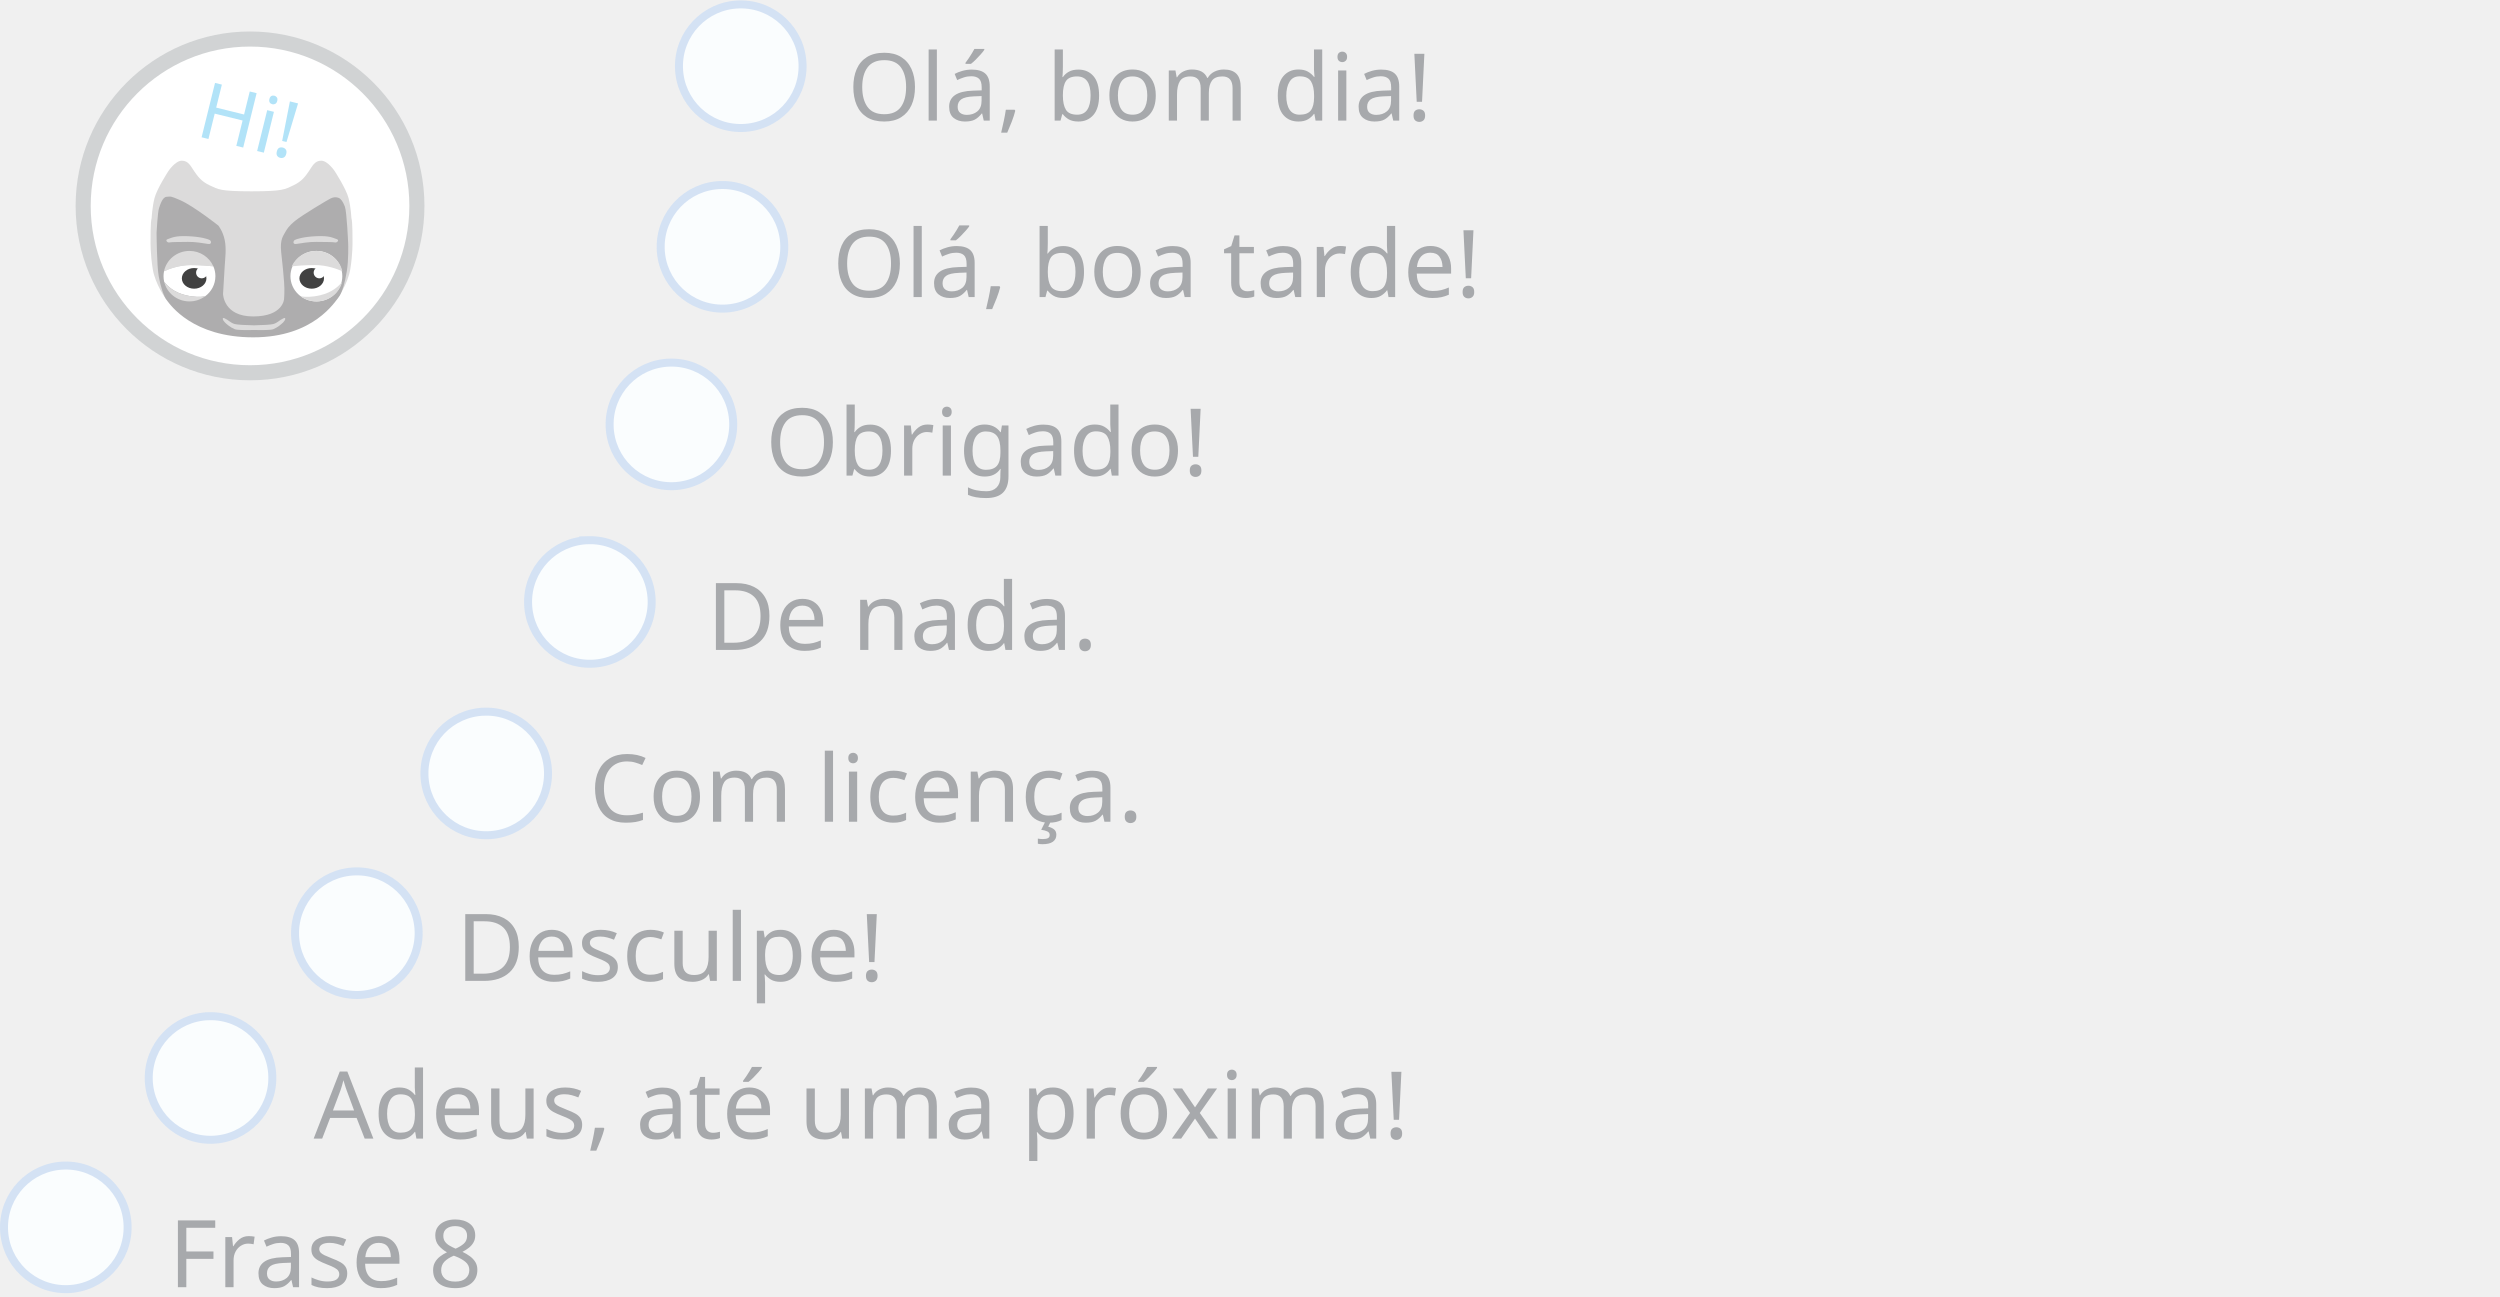
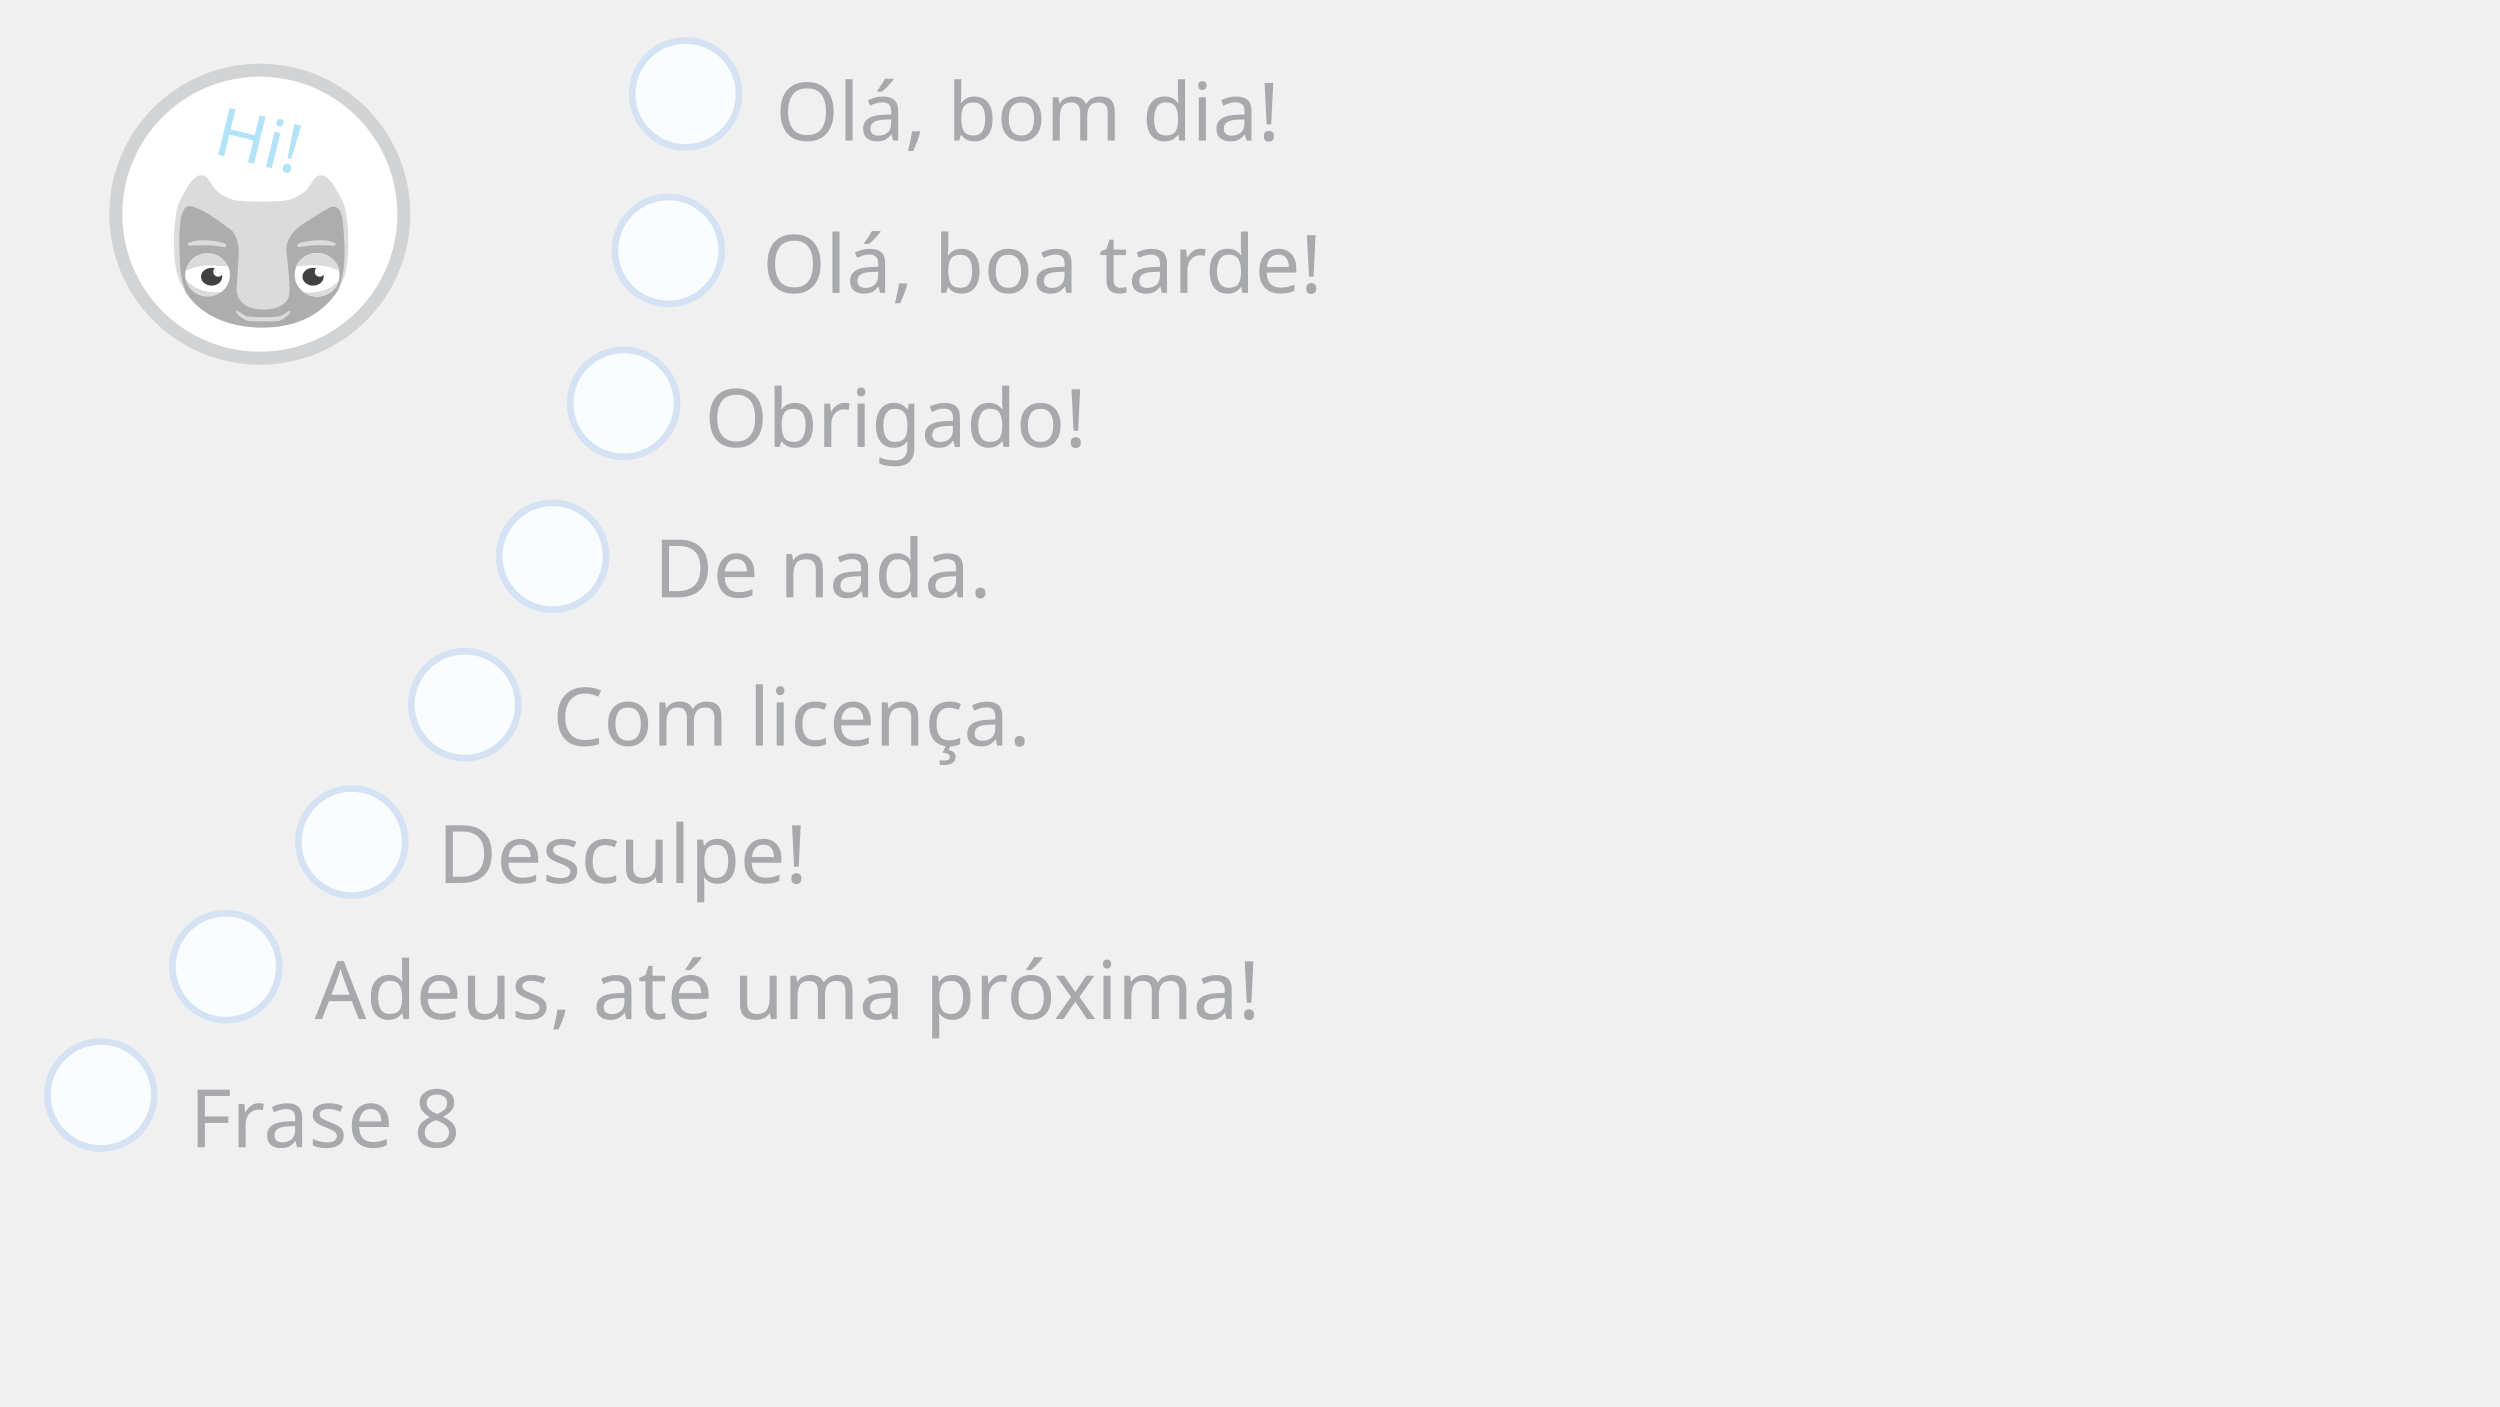
- <svg xmlns="http://www.w3.org/2000/svg" version="1.1" id="btn_social_svg" viewBox="0 0 1656.847 859.512" height="242.573mm" width="467.599mm">
-   <g transform="translate(605.5664,148.8223)" id="layer1">
-     <g id="btn_social">
-       <path style="fill:#dcdbdb" id="path17" d="m -371.937,11.006 c -0.007,-0.534 0.104,-13 -0.736,-15.307 0,0 -0.314,-7.029 -1.888,-13.218 -1.573,-6.19 -9.14,-17.833 -9.14,-17.833 0,0 -4.602,-6.978 -8.982,-6.978 -4.379,0 -5.883,3.668 -8.143,6.923 -2.258,3.256 -4.576,6.767 -10.346,9.444 -5.716,2.65 -6.606,3.908 -27.688,3.931 -21.083,-0.023 -21.974,-1.281 -27.688,-3.931 -5.77,-2.677 -8.088,-6.188 -10.346,-9.444 -2.26,-3.255 -3.764,-6.923 -8.145,-6.923 -4.38,0 -8.981,6.978 -8.981,6.978 0,0 -7.565,11.643 -9.14,17.833 -1.574,6.188 -1.889,13.218 -1.889,13.218 -0.84,2.307 -0.729,14.772 -0.734,15.307 -0.006,0.532 -0.184,8.428 1.469,18.576 1.651,10.149 8.867,19.949 8.867,19.949 l 56.574,14.448 0,0.01 0.013,0 0.013,0 0,-0.01 56.574,-14.448 c 0,0 7.215,-9.8 8.866,-19.949 1.651,-10.149 1.474,-18.044 1.47,-18.576 z" />
-       <path style="fill:#aeadae" id="path19" d="m -494.873,-18.412 c 2.479,-0.155 2.085,-0.668 8.654,2.205 8.988,3.929 25.334,16.837 25.334,16.837 0,0 3.043,3.671 4.249,9.6 1.206,5.925 0.317,12.014 0,17.308 -0.317,5.294 -1.102,18.411 -1.102,18.411 0,0 0.157,14.948 19.984,14.948 19.827,0 20.456,-11.486 20.456,-11.486 0,0 0.504,-5.54 0,-11.409 -0.503,-5.869 -0.786,-9.992 -1.889,-19.434 -1.101,-9.44 1.941,-11.749 2.834,-13.846 0.829,-1.323 1.783,-3.464 6.451,-7.239 4.668,-3.775 21.295,-13.742 23.445,-14.792 2.151,-1.048 3.83,-0.943 5.352,-0.367 1.52,0.578 2.779,2.412 4.09,5.717 1.311,3.306 2.203,24.55 2.203,24.55 0,0 0.395,10.62 -0.943,18.569 -1.338,7.945 -2.743,12.619 -4.721,16.047 -3.008,3.954 -17.152,27.537 -57.278,27.537 -40.126,0 -54.918,-21.557 -57.12,-24.39 -2.204,-2.832 -4.249,-9.086 -5.508,-16.147 -1.26,-7.062 -1.416,-28.854 -1.416,-28.854 0,0 0.77,-13.784 1.574,-16.051 0.805,-2.269 2.312,-7.869 5.351,-7.714 z" />
-       <ellipse style="fill:#ffffff" id="ellipse21" ry="16.731" rx="17.188" cy="34.206" cx="-395.883" />
-       <path style="fill:#dcdbdb" id="path23" d="m -417.749,62.15 c -2.871,1.337 -3.817,2.951 -6.687,3.777 -1.478,0.427 -7.142,0.776 -12.775,0.861 -5.635,-0.085 -11.299,-0.435 -12.775,-0.861 -2.871,-0.826 -3.817,-2.44 -6.688,-3.777 -2.045,-0.985 -1.253,1.375 0.137,2.693 1.391,1.317 3.374,3.166 6.551,4.502 1.494,0.628 7.174,0.661 12.775,0.527 5.598,0.134 11.28,0.101 12.775,-0.527 3.175,-1.336 5.16,-3.185 6.549,-4.502 1.39,-1.318 2.183,-3.678 0.138,-2.693 z" />
-       <path style="fill:#dcdbdb" id="path25" d="m -382.164,9.746 c -3.043,-1.026 -4.932,-2.394 -13.597,-2.04 -8.663,0.357 -13.368,1.907 -14.431,2.513 -1.063,0.604 -1.646,3.05 1.094,2.623 2.743,-0.428 8.533,-1.463 13.253,-1.356 4.72,0.107 10.966,0.01 12.321,0.357 1.357,0.345 2.921,-1.511 1.36,-2.097 z" />
-       <path style="fill:#dcdbdb" id="path27" d="m -494.639,9.746 c 3.045,-1.026 4.932,-2.394 13.598,-2.04 8.664,0.357 13.367,1.907 14.432,2.513 1.063,0.604 1.646,3.05 -1.096,2.623 -2.742,-0.428 -8.532,-1.463 -13.252,-1.356 -4.72,0.107 -10.965,0.01 -12.322,0.357 -1.356,0.345 -2.918,-1.511 -1.36,-2.097 z" />
-       <path style="fill:#dcdbdb" id="path29" d="m -464.161,27.683 c -2.611,-6 -8.717,-10.208 -15.832,-10.208 -8.346,0 -15.301,5.793 -16.859,13.471 3.284,-1.502 10.031,-4.09 17.597,-4.09 6.525,0 11.902,0.467 15.094,0.827 z" />
-       <path style="fill:#ffffff" id="path31" d="m -482.52,46.813 c 5.79,1.395 10.026,1.267 12.899,0.733 4.141,-3.056 6.816,-7.895 6.816,-13.341 0,-2.313 -0.482,-4.52 -1.356,-6.523 -3.192,-0.36 -8.569,-0.827 -15.095,-0.827 -7.565,0 -14.313,2.588 -17.597,4.09 -0.214,1.055 -0.329,2.145 -0.329,3.261 0,1.29 0.155,2.545 0.439,3.751 2.202,2.886 6.546,7.012 14.223,8.856 z" />
-       <path style="fill:#dcdbdb" id="path33" d="m -479.993,50.938 c 3.897,0 7.49,-1.264 10.372,-3.391 -2.873,0.533 -7.109,0.661 -12.899,-0.733 -7.677,-1.845 -12.021,-5.971 -14.222,-8.856 1.75,7.433 8.581,12.98 16.749,12.98 z" />
-       <path style="fill:#dcdbdb" id="path35" d="m -412.205,27.683 c 2.678,-6 8.936,-10.208 16.229,-10.208 8.557,0 15.685,5.793 17.281,13.471 -3.366,-1.502 -10.281,-4.09 -18.036,-4.09 -6.689,0 -12.201,0.467 -15.474,0.827 z" />
-       <path style="fill:#dcdbdb" id="path37" d="m -395.795,50.938 c -3.953,0 -7.598,-1.264 -10.521,-3.391 2.915,0.533 7.211,0.661 13.085,-0.733 7.787,-1.845 12.192,-5.971 14.425,-8.856 -1.774,7.433 -8.704,12.98 -16.989,12.98 z" />
-       <ellipse style="fill:#414141" id="ellipse39" ry="6.843" rx="8.144" cy="35.662" cx="-476.895" />
-       <circle style="fill:#fdfeff" id="circle41" r="3.762" cy="31.869" cx="-471.846" />
-       <ellipse style="fill:#414141" id="ellipse43" ry="6.843" rx="8.144" cy="35.662" cx="-398.97" />
-       <circle style="fill:#fdfeff" id="circle45" r="3.761" cy="31.869" cx="-393.92" />
-       <text style="font-size:51.998px;font-family:GothamRounded-Bold;fill:#b2e3f8" id="text49" font-size="52" transform="matrix(0.9708443,0.2397109,-0.2397109,0.9708443,0,0)" x="-477.102" y="56.987">Hi!</text>
-       <circle style="fill:#ffffff;stroke:#d1d3d4;stroke-width:10;stroke-miterlimit:10" stroke-miterlimit="10" cx="-439.861" cy="-12.368" r="110.589" id="circle69" />
-       <path style="fill:#dcdbdb" id="path81" d="m -371.945,11.009 c -0.007,-0.534 0.104,-13 -0.736,-15.307 0,0 -0.314,-7.029 -1.888,-13.218 -1.573,-6.19 -9.14,-17.833 -9.14,-17.833 0,0 -4.602,-6.978 -8.982,-6.978 -4.379,0 -5.883,3.668 -8.143,6.923 -2.258,3.256 -4.576,6.767 -10.346,9.443 -5.716,2.65 -6.606,3.908 -27.688,3.932 -21.083,-0.023 -21.974,-1.281 -27.688,-3.932 -5.77,-2.677 -8.088,-6.188 -10.346,-9.443 -2.26,-3.255 -3.764,-6.923 -8.145,-6.923 -4.38,0 -8.981,6.978 -8.981,6.978 0,0 -7.565,11.643 -9.14,17.833 -1.574,6.188 -1.889,13.218 -1.889,13.218 -0.84,2.307 -0.729,14.772 -0.734,15.307 -0.006,0.532 -0.184,8.428 1.469,18.576 1.652,10.149 8.867,19.949 8.867,19.949 l 56.574,14.448 0,0.01 0.013,0 0.013,0 0,-0.01 56.574,-14.448 c 0,0 7.215,-9.8 8.866,-19.949 1.651,-10.149 1.474,-18.044 1.47,-18.576 z" />
-       <path style="fill:#aeadae" id="path83" d="m -494.881,-18.409 c 2.479,-0.155 2.085,-0.668 8.654,2.205 8.988,3.929 25.334,16.837 25.334,16.837 0,0 3.043,3.671 4.249,9.6 1.206,5.925 0.317,12.014 0,17.308 -0.317,5.295 -1.102,18.411 -1.102,18.411 0,0 0.157,14.948 19.984,14.948 19.827,0 20.456,-11.486 20.456,-11.486 0,0 0.504,-5.54 0,-11.409 -0.503,-5.869 -0.786,-9.992 -1.888,-19.434 -1.102,-9.44 1.94,-11.749 2.833,-13.846 0.829,-1.323 1.783,-3.464 6.451,-7.239 4.668,-3.775 21.295,-13.742 23.445,-14.792 2.151,-1.048 3.83,-0.943 5.352,-0.367 1.52,0.578 2.779,2.412 4.09,5.717 1.311,3.306 2.203,24.55 2.203,24.55 0,0 0.395,10.62 -0.943,18.568 -1.338,7.945 -2.743,12.619 -4.721,16.048 -3.008,3.954 -17.152,27.537 -57.278,27.537 -40.126,0 -54.918,-21.557 -57.12,-24.39 -2.203,-2.832 -4.249,-9.086 -5.508,-16.147 -1.259,-7.061 -1.416,-28.854 -1.416,-28.854 0,0 0.77,-13.784 1.574,-16.052 0.805,-2.268 2.312,-7.869 5.351,-7.713 z" />
-       <ellipse style="fill:#ffffff" id="ellipse85" ry="16.731" rx="17.188" cy="34.209" cx="-395.891" />
-       <path style="fill:#dcdbdb" id="path87" d="m -417.757,62.153 c -2.871,1.337 -3.817,2.951 -6.687,3.777 -1.478,0.427 -7.142,0.776 -12.775,0.861 -5.635,-0.085 -11.299,-0.435 -12.775,-0.861 -2.871,-0.826 -3.817,-2.44 -6.688,-3.777 -2.045,-0.985 -1.253,1.375 0.137,2.693 1.391,1.317 3.375,3.166 6.551,4.502 1.494,0.628 7.174,0.661 12.775,0.527 5.598,0.134 11.28,0.101 12.775,-0.527 3.175,-1.336 5.16,-3.185 6.549,-4.502 1.391,-1.318 2.183,-3.678 0.138,-2.693 z" />
-       <path style="fill:#dcdbdb" id="path89" d="m -382.172,9.749 c -3.043,-1.026 -4.932,-2.394 -13.597,-2.04 -8.663,0.357 -13.368,1.907 -14.431,2.513 -1.063,0.604 -1.646,3.05 1.094,2.623 2.743,-0.428 8.533,-1.463 13.253,-1.356 4.72,0.107 10.966,0.01 12.321,0.357 1.357,0.344 2.921,-1.511 1.36,-2.097 z" />
-       <path style="fill:#dcdbdb" id="path91" d="m -494.646,9.749 c 3.045,-1.026 4.932,-2.394 13.598,-2.04 8.664,0.357 13.367,1.907 14.432,2.513 1.063,0.604 1.646,3.05 -1.096,2.623 -2.742,-0.428 -8.532,-1.463 -13.252,-1.356 -4.72,0.107 -10.965,0.01 -12.322,0.357 -1.356,0.344 -2.919,-1.511 -1.36,-2.097 z" />
-       <path style="fill:#dcdbdb" id="path93" d="m -464.168,27.685 c -2.612,-6 -8.718,-10.208 -15.833,-10.208 -8.346,0 -15.301,5.793 -16.859,13.471 3.284,-1.502 10.031,-4.09 17.597,-4.09 6.525,0 11.902,0.467 15.095,0.827 z" />
-       <path style="fill:#ffffff" id="path95" d="m -482.528,46.816 c 5.79,1.395 10.026,1.267 12.899,0.733 4.141,-3.056 6.816,-7.895 6.816,-13.341 0,-2.313 -0.482,-4.52 -1.355,-6.523 -3.193,-0.36 -8.57,-0.827 -15.096,-0.827 -7.565,0 -14.313,2.588 -17.597,4.09 -0.214,1.055 -0.329,2.145 -0.329,3.261 0,1.29 0.155,2.545 0.439,3.751 2.202,2.886 6.546,7.012 14.223,8.856 z" />
-       <path style="fill:#dcdbdb" id="path97" d="m -480.001,50.94 c 3.897,0 7.49,-1.264 10.372,-3.391 -2.873,0.533 -7.109,0.661 -12.899,-0.733 -7.677,-1.845 -12.021,-5.971 -14.222,-8.856 1.75,7.434 8.581,12.98 16.749,12.98 z" />
-       <path style="fill:#dcdbdb" id="path99" d="m -412.213,27.685 c 2.678,-6 8.936,-10.208 16.229,-10.208 8.556,0 15.684,5.793 17.28,13.471 -3.366,-1.502 -10.281,-4.09 -18.036,-4.09 -6.688,0 -12.199,0.467 -15.473,0.827 z" />
-       <path style="fill:#dcdbdb" id="path101" d="m -395.803,50.94 c -3.953,0 -7.597,-1.264 -10.521,-3.391 2.915,0.533 7.211,0.661 13.085,-0.733 7.787,-1.845 12.192,-5.971 14.425,-8.856 -1.774,7.434 -8.703,12.98 -16.989,12.98 z" />
-       <ellipse style="fill:#414141" id="ellipse103" ry="6.843" rx="8.144" cy="35.665" cx="-476.903" />
-       <circle style="fill:#fdfeff" id="circle105" r="3.762" cy="31.872" cx="-471.853" />
-       <ellipse style="fill:#414141" id="ellipse107" ry="6.843" rx="8.144" cy="35.665" cx="-398.977" />
-       <circle style="fill:#fdfeff" id="circle109" r="3.761" cy="31.872" cx="-393.928" />
-       <text style="font-size:51.998px;font-family:GothamRounded-Bold;fill:#b2e3f8" id="text113" font-size="52" transform="matrix(0.9708443,0.2397109,-0.2397109,0.9708443,0,0)" x="-477.109" y="56.988">Hi!</text>
+ <svg xmlns="http://www.w3.org/2000/svg" width="541.867mm" height="304.8mm" viewBox="0 0 1920 1080.001" id="btn_social_full" version="1.1">
+   <g id="layer1" transform="translate(1320,-43.79053)">
+     <g id="g5741">
+       <path style="fill:#dcdbdb" d="m -1052.525,231.657 c -0.01,-0.534 0.104,-13 -0.736,-15.307 0,0 -0.314,-7.029 -1.888,-13.218 -1.573,-6.19 -9.14,-17.833 -9.14,-17.833 0,0 -4.602,-6.978 -8.982,-6.978 -4.379,0 -5.883,3.668 -8.143,6.923 -2.258,3.256 -4.576,6.767 -10.346,9.444 -5.716,2.65 -6.606,3.908 -27.688,3.931 -21.083,-0.023 -21.974,-1.281 -27.688,-3.931 -5.77,-2.677 -8.088,-6.188 -10.346,-9.444 -2.26,-3.255 -3.764,-6.923 -8.145,-6.923 -4.38,0 -8.981,6.978 -8.981,6.978 0,0 -7.565,11.643 -9.14,17.833 -1.574,6.188 -1.889,13.218 -1.889,13.218 -0.84,2.307 -0.729,14.772 -0.734,15.307 -0.01,0.532 -0.184,8.428 1.469,18.576 1.651,10.149 8.867,19.949 8.867,19.949 l 56.574,14.448 0,0.01 0.013,0 0.013,0 0,-0.01 56.574,-14.448 c 0,0 7.215,-9.8 8.866,-19.949 1.651,-10.149 1.474,-18.044 1.47,-18.576 z" id="path17" />
+       <path style="fill:#aeadae" d="m -1175.461,202.239 c 2.479,-0.155 2.085,-0.668 8.654,2.205 8.988,3.929 25.334,16.837 25.334,16.837 0,0 3.043,3.671 4.249,9.6 1.206,5.925 0.317,12.014 0,17.308 -0.317,5.294 -1.102,18.411 -1.102,18.411 0,0 0.157,14.948 19.984,14.948 19.827,0 20.456,-11.486 20.456,-11.486 0,0 0.504,-5.54 0,-11.409 -0.503,-5.869 -0.786,-9.992 -1.889,-19.434 -1.101,-9.44 1.941,-11.749 2.834,-13.846 0.829,-1.323 1.783,-3.464 6.451,-7.239 4.668,-3.775 21.295,-13.742 23.445,-14.792 2.151,-1.048 3.83,-0.943 5.352,-0.367 1.52,0.578 2.779,2.412 4.09,5.717 1.311,3.306 2.203,24.55 2.203,24.55 0,0 0.395,10.62 -0.943,18.569 -1.338,7.945 -2.743,12.619 -4.721,16.047 -3.008,3.954 -17.152,27.537 -57.278,27.537 -40.126,0 -54.918,-21.557 -57.12,-24.39 -2.204,-2.832 -4.249,-9.086 -5.508,-16.147 -1.26,-7.062 -1.416,-28.854 -1.416,-28.854 0,0 0.77,-13.784 1.574,-16.051 0.805,-2.269 2.312,-7.869 5.351,-7.714 z" id="path19" />
+       <ellipse style="fill:#ffffff" cx="-1076.471" cy="254.857" rx="17.188" ry="16.731" id="ellipse21" />
+       <path style="fill:#dcdbdb" d="m -1098.337,282.801 c -2.871,1.337 -3.817,2.951 -6.687,3.777 -1.478,0.427 -7.142,0.776 -12.775,0.861 -5.635,-0.085 -11.299,-0.435 -12.775,-0.861 -2.871,-0.826 -3.817,-2.44 -6.688,-3.777 -2.045,-0.985 -1.253,1.375 0.137,2.693 1.391,1.317 3.374,3.166 6.551,4.502 1.494,0.628 7.174,0.661 12.775,0.527 5.598,0.134 11.28,0.101 12.775,-0.527 3.175,-1.336 5.16,-3.185 6.549,-4.502 1.39,-1.318 2.183,-3.678 0.138,-2.693 z" id="path23" />
+       <path style="fill:#dcdbdb" d="m -1062.752,230.397 c -3.043,-1.026 -4.932,-2.394 -13.597,-2.04 -8.663,0.357 -13.368,1.907 -14.431,2.513 -1.063,0.604 -1.646,3.05 1.094,2.623 2.743,-0.428 8.533,-1.463 13.253,-1.356 4.72,0.107 10.966,0.01 12.321,0.357 1.357,0.345 2.921,-1.511 1.36,-2.097 z" id="path25" />
+       <path style="fill:#dcdbdb" d="m -1175.227,230.397 c 3.045,-1.026 4.932,-2.394 13.598,-2.04 8.664,0.357 13.367,1.907 14.432,2.513 1.063,0.604 1.646,3.05 -1.096,2.623 -2.742,-0.428 -8.532,-1.463 -13.252,-1.356 -4.72,0.107 -10.965,0.01 -12.322,0.357 -1.356,0.345 -2.918,-1.511 -1.36,-2.097 z" id="path27" />
+       <path style="fill:#dcdbdb" d="m -1144.749,248.334 c -2.611,-6 -8.717,-10.208 -15.832,-10.208 -8.346,0 -15.301,5.793 -16.859,13.471 3.284,-1.502 10.031,-4.09 17.597,-4.09 6.525,0 11.902,0.467 15.094,0.827 z" id="path29" />
+       <path style="fill:#ffffff" d="m -1163.108,267.464 c 5.79,1.395 10.026,1.267 12.899,0.733 4.141,-3.056 6.816,-7.895 6.816,-13.341 0,-2.313 -0.482,-4.52 -1.356,-6.523 -3.192,-0.36 -8.569,-0.827 -15.095,-0.827 -7.565,0 -14.313,2.588 -17.597,4.09 -0.214,1.055 -0.329,2.145 -0.329,3.261 0,1.29 0.155,2.545 0.439,3.751 2.202,2.886 6.546,7.012 14.223,8.856 z" id="path31" />
+       <path style="fill:#dcdbdb" d="m -1160.581,271.589 c 3.897,0 7.49,-1.264 10.372,-3.391 -2.873,0.533 -7.109,0.661 -12.899,-0.733 -7.677,-1.845 -12.021,-5.971 -14.222,-8.856 1.75,7.433 8.581,12.98 16.749,12.98 z" id="path33" />
+       <path style="fill:#dcdbdb" d="m -1092.793,248.334 c 2.678,-6 8.936,-10.208 16.229,-10.208 8.557,0 15.685,5.793 17.281,13.471 -3.366,-1.502 -10.281,-4.09 -18.036,-4.09 -6.689,0 -12.201,0.467 -15.474,0.827 z" id="path35" />
+       <path style="fill:#dcdbdb" d="m -1076.383,271.589 c -3.953,0 -7.598,-1.264 -10.521,-3.391 2.915,0.533 7.211,0.661 13.085,-0.733 7.787,-1.845 12.192,-5.971 14.425,-8.856 -1.774,7.433 -8.704,12.98 -16.989,12.98 z" id="path37" />
+       <ellipse style="fill:#414141" cx="-1157.483" cy="256.313" rx="8.144" ry="6.843" id="ellipse39" />
+       <circle style="fill:#fdfeff" cx="-1152.434" cy="252.52" r="3.762" id="circle41" />
+       <ellipse style="fill:#414141" cx="-1079.558" cy="256.313" rx="8.144" ry="6.843" id="ellipse43" />
+       <circle style="fill:#fdfeff" cx="-1074.508" cy="252.52" r="3.761" id="circle45" />
+       <text y="434.349" x="-1084.954" style="font-size:51.998px;font-family:GothamRounded-Bold;fill:#b2e3f8" transform="matrix(0.9708443,0.2397109,-0.2397109,0.9708443,0,0)" font-size="52" id="text49">Hi!</text>
+       <circle id="circle69" r="110.589" cy="208.283" cx="-1120.449" stroke-miterlimit="10" style="fill:#ffffff;stroke:#d1d3d4;stroke-width:10;stroke-miterlimit:10" />
+       <path style="fill:#dcdbdb" d="m -1052.533,231.66 c -0.01,-0.534 0.104,-13 -0.736,-15.307 0,0 -0.314,-7.029 -1.888,-13.218 -1.573,-6.19 -9.14,-17.833 -9.14,-17.833 0,0 -4.602,-6.978 -8.982,-6.978 -4.379,0 -5.883,3.668 -8.143,6.923 -2.258,3.256 -4.576,6.767 -10.346,9.443 -5.716,2.65 -6.606,3.908 -27.688,3.932 -21.083,-0.023 -21.974,-1.281 -27.688,-3.932 -5.77,-2.677 -8.088,-6.188 -10.346,-9.443 -2.26,-3.255 -3.764,-6.923 -8.145,-6.923 -4.38,0 -8.981,6.978 -8.981,6.978 0,0 -7.565,11.643 -9.14,17.833 -1.574,6.188 -1.889,13.218 -1.889,13.218 -0.84,2.307 -0.729,14.772 -0.734,15.307 -0.01,0.532 -0.184,8.428 1.469,18.576 1.652,10.149 8.867,19.949 8.867,19.949 l 56.574,14.448 0,0.01 0.013,0 0.013,0 0,-0.01 56.574,-14.448 c 0,0 7.215,-9.8 8.866,-19.949 1.651,-10.149 1.474,-18.044 1.47,-18.576 z" id="path81" />
+       <path style="fill:#aeadae" d="m -1175.469,202.242 c 2.479,-0.155 2.085,-0.668 8.654,2.205 8.988,3.929 25.334,16.837 25.334,16.837 0,0 3.043,3.671 4.249,9.6 1.206,5.925 0.317,12.014 0,17.308 -0.317,5.295 -1.102,18.411 -1.102,18.411 0,0 0.157,14.948 19.984,14.948 19.827,0 20.456,-11.486 20.456,-11.486 0,0 0.504,-5.54 0,-11.409 -0.503,-5.869 -0.786,-9.992 -1.888,-19.434 -1.102,-9.44 1.94,-11.749 2.833,-13.846 0.829,-1.323 1.783,-3.464 6.451,-7.239 4.668,-3.775 21.295,-13.742 23.445,-14.792 2.151,-1.048 3.83,-0.943 5.352,-0.367 1.52,0.578 2.779,2.412 4.09,5.717 1.311,3.306 2.203,24.55 2.203,24.55 0,0 0.395,10.62 -0.943,18.568 -1.338,7.945 -2.743,12.619 -4.721,16.048 -3.008,3.954 -17.152,27.537 -57.278,27.537 -40.126,0 -54.918,-21.557 -57.12,-24.39 -2.203,-2.832 -4.249,-9.086 -5.508,-16.147 -1.259,-7.061 -1.416,-28.854 -1.416,-28.854 0,0 0.77,-13.784 1.574,-16.052 0.805,-2.268 2.312,-7.869 5.351,-7.713 z" id="path83" />
+       <ellipse style="fill:#ffffff" cx="-1076.479" cy="254.86" rx="17.188" ry="16.731" id="ellipse85" />
+       <path style="fill:#dcdbdb" d="m -1098.345,282.804 c -2.871,1.337 -3.817,2.951 -6.687,3.777 -1.478,0.427 -7.142,0.776 -12.775,0.861 -5.635,-0.085 -11.299,-0.435 -12.775,-0.861 -2.871,-0.826 -3.817,-2.44 -6.688,-3.777 -2.045,-0.985 -1.253,1.375 0.137,2.693 1.391,1.317 3.375,3.166 6.551,4.502 1.494,0.628 7.174,0.661 12.775,0.527 5.598,0.134 11.28,0.101 12.775,-0.527 3.175,-1.336 5.16,-3.185 6.549,-4.502 1.391,-1.318 2.183,-3.678 0.138,-2.693 z" id="path87" />
+       <path style="fill:#dcdbdb" d="m -1062.76,230.4 c -3.043,-1.026 -4.932,-2.394 -13.597,-2.04 -8.663,0.357 -13.368,1.907 -14.431,2.513 -1.063,0.604 -1.646,3.05 1.094,2.623 2.743,-0.428 8.533,-1.463 13.253,-1.356 4.72,0.107 10.966,0.01 12.321,0.357 1.357,0.344 2.921,-1.511 1.36,-2.097 z" id="path89" />
+       <path style="fill:#dcdbdb" d="m -1175.234,230.4 c 3.045,-1.026 4.932,-2.394 13.598,-2.04 8.664,0.357 13.367,1.907 14.432,2.513 1.063,0.604 1.646,3.05 -1.096,2.623 -2.742,-0.428 -8.532,-1.463 -13.252,-1.356 -4.72,0.107 -10.965,0.01 -12.322,0.357 -1.356,0.344 -2.919,-1.511 -1.36,-2.097 z" id="path91" />
+       <path style="fill:#dcdbdb" d="m -1144.756,248.336 c -2.612,-6 -8.718,-10.208 -15.833,-10.208 -8.346,0 -15.301,5.793 -16.859,13.471 3.284,-1.502 10.031,-4.09 17.597,-4.09 6.525,0 11.902,0.467 15.095,0.827 z" id="path93" />
+       <path style="fill:#ffffff" d="m -1163.116,267.467 c 5.79,1.395 10.026,1.267 12.899,0.733 4.141,-3.056 6.816,-7.895 6.816,-13.341 0,-2.313 -0.482,-4.52 -1.355,-6.523 -3.193,-0.36 -8.57,-0.827 -15.096,-0.827 -7.565,0 -14.313,2.588 -17.597,4.09 -0.214,1.055 -0.329,2.145 -0.329,3.261 0,1.29 0.155,2.545 0.439,3.751 2.202,2.886 6.546,7.012 14.223,8.856 z" id="path95" />
+       <path style="fill:#dcdbdb" d="m -1160.589,271.591 c 3.897,0 7.49,-1.264 10.372,-3.391 -2.873,0.533 -7.109,0.661 -12.899,-0.733 -7.677,-1.845 -12.021,-5.971 -14.222,-8.856 1.75,7.434 8.581,12.98 16.749,12.98 z" id="path97" />
+       <path style="fill:#dcdbdb" d="m -1092.801,248.336 c 2.678,-6 8.936,-10.208 16.229,-10.208 8.556,0 15.684,5.793 17.28,13.471 -3.366,-1.502 -10.281,-4.09 -18.036,-4.09 -6.688,0 -12.199,0.467 -15.473,0.827 z" id="path99" />
+       <path style="fill:#dcdbdb" d="m -1076.391,271.591 c -3.953,0 -7.597,-1.264 -10.521,-3.391 2.915,0.533 7.211,0.661 13.085,-0.733 7.787,-1.845 12.192,-5.971 14.425,-8.856 -1.774,7.434 -8.703,12.98 -16.989,12.98 z" id="path101" />
+       <ellipse style="fill:#414141" cx="-1157.491" cy="256.316" rx="8.144" ry="6.843" id="ellipse103" />
+       <circle style="fill:#fdfeff" cx="-1152.441" cy="252.523" r="3.762" id="circle105" />
+       <ellipse style="fill:#414141" cx="-1079.565" cy="256.316" rx="8.144" ry="6.843" id="ellipse107" />
+       <circle style="fill:#fdfeff" cx="-1074.516" cy="252.523" r="3.761" id="circle109" />
+       <text y="434.351" x="-1084.961" style="font-size:51.998px;font-family:GothamRounded-Bold;fill:#b2e3f8" transform="matrix(0.9708443,0.2397109,-0.2397109,0.9708443,0,0)" font-size="52" id="text113">Hi!</text>
    </g>
    <g id="btn_social_joint_1">
-       <path style="fill:#fafdfe;stroke:#d4e2f4;stroke-width:5.297;stroke-miterlimit:4;stroke-dasharray:none;stroke-opacity:1" id="btn_social_1" d="m -115.646,-145.895 c 22.617,-0.561 41.406,17.325 41.965,39.937 0.56,22.619 -17.321,41.404 -39.942,41.965 -22.615,0.558 -41.399,-17.324 -41.957,-39.941 -0.563,-22.615 17.318,-41.399 39.935,-41.96 z" />
-       <text y="-68.906" x="-43.808" style="font-size:62px;font-family:GothamRounded-Medium;fill:#a7a9ac" font-size="62" id="text_social_1">Olá, bom dia!</text>
+       <path id="path5171" d="m -794.478,74.897 c 22.666,-0.562 41.496,17.363 42.056,40.024 0.561,22.668 -17.359,41.494 -40.029,42.056 -22.664,0.559 -41.49,-17.362 -42.049,-40.028 -0.564,-22.664 17.356,-41.49 40.022,-42.052 z" style="fill:#fafdfe;stroke:#d4e2f4;stroke-width:5.118;stroke-miterlimit:4;stroke-dasharray:none;stroke-opacity:1" />
+       <text id="text159" font-size="62" style="font-size:62px;font-family:GothamRounded-Medium;fill:#a7a9ac" x="-724.396" y="151.746">Olá, bom dia!</text>
    </g>
    <g id="btn_social_joint_2">
-       <path d="m -127.768,-26.192 c 22.617,-0.561 41.406,17.325 41.965,39.937 0.56,22.619 -17.321,41.404 -39.942,41.965 -22.615,0.558 -41.399,-17.324 -41.957,-39.941 -0.563,-22.615 17.318,-41.399 39.935,-41.96 z" id="btn_social_2" style="fill:#fafdfe;stroke:#d4e2f4;stroke-width:5.297;stroke-miterlimit:4;stroke-dasharray:none;stroke-opacity:1" />
-       <text y="48.051" x="-53.808" style="font-size:62px;font-family:GothamRounded-Medium;fill:#a7a9ac" font-size="62" id="text_social_2">Olá, boa tarde!</text>
+       <text id="text163" font-size="62" style="font-size:62px;font-family:GothamRounded-Medium;fill:#a7a9ac" x="-734.396" y="268.703">Olá, boa tarde!</text>
+       <path style="fill:#fafdfe;stroke:#d4e2f4;stroke-width:5.118;stroke-miterlimit:4;stroke-dasharray:none;stroke-opacity:1" d="m -807.72,195.069 c 22.666,-0.562 41.496,17.363 42.056,40.024 0.561,22.668 -17.359,41.494 -40.029,42.056 -22.664,0.559 -41.49,-17.362 -42.049,-40.028 -0.564,-22.664 17.356,-41.49 40.022,-42.052 z" id="path5175" />
    </g>
    <g id="btn_social_joint_3">
-       <path style="fill:#fafdfe;stroke:#d4e2f4;stroke-width:5.297;stroke-miterlimit:4;stroke-dasharray:none;stroke-opacity:1" id="btn_social_3" d="m -161.608,91.491 c 22.617,-0.561 41.406,17.325 41.965,39.937 0.56,22.619 -17.321,41.404 -39.942,41.965 -22.615,0.558 -41.399,-17.324 -41.957,-39.941 -0.563,-22.615 17.318,-41.399 39.935,-41.96 z" />
-       <text y="166.384" x="-98.223" style="font-size:62px;font-family:GothamRounded-Medium;fill:#a7a9ac" font-size="62" id="text_social_3">Obrigado!</text>
+       <text id="text167" font-size="62" style="font-size:62px;font-family:GothamRounded-Medium;fill:#a7a9ac" x="-778.81" y="387.036">Obrigado!</text>
+       <path id="path5185" d="m -842.074,312.53 c 22.666,-0.562 41.496,17.363 42.056,40.024 0.561,22.668 -17.359,41.494 -40.029,42.056 -22.664,0.559 -41.49,-17.362 -42.049,-40.028 -0.564,-22.664 17.356,-41.49 40.022,-42.052 z" style="fill:#fafdfe;stroke:#d4e2f4;stroke-width:5.118;stroke-miterlimit:4;stroke-dasharray:none;stroke-opacity:1" />
    </g>
    <g id="btn_social_joint_4">
-       <path d="m -215.651,209.174 c 22.617,-0.561 41.406,17.325 41.965,39.937 0.56,22.619 -17.321,41.404 -39.942,41.965 -22.615,0.558 -41.399,-17.324 -41.957,-39.941 -0.563,-22.615 17.318,-41.399 39.935,-41.96 z" id="btn_social_4" style="fill:#fafdfe;stroke:#d4e2f4;stroke-width:5.297;stroke-miterlimit:4;stroke-dasharray:none;stroke-opacity:1" />
-       <text y="281.922" x="-137.123" style="font-size:62px;font-family:GothamRounded-Medium;fill:#a7a9ac" font-size="62" id="text_social_4">De nada.</text>
+       <text id="text171" font-size="62" style="font-size:62px;font-family:GothamRounded-Medium;fill:#a7a9ac" x="-817.711" y="502.574">De nada.</text>
+       <path style="fill:#fafdfe;stroke:#d4e2f4;stroke-width:5.118;stroke-miterlimit:4;stroke-dasharray:none;stroke-opacity:1" d="m -896.592,429.964 c 22.666,-0.562 41.496,17.363 42.056,40.024 0.561,22.668 -17.359,41.494 -40.029,42.056 -22.664,0.559 -41.49,-17.362 -42.049,-40.028 -0.564,-22.664 17.356,-41.49 40.022,-42.052 z" id="path5187" />
    </g>
    <g id="btn_social_joint_5">
-       <path style="fill:#fafdfe;stroke:#d4e2f4;stroke-width:5.297;stroke-miterlimit:4;stroke-dasharray:none;stroke-opacity:1" id="btn_social_5" d="m -284.342,322.816 c 22.617,-0.561 41.406,17.325 41.965,39.937 0.56,22.619 -17.321,41.404 -39.942,41.965 -22.615,0.558 -41.399,-17.324 -41.957,-39.941 -0.563,-22.615 17.318,-41.399 39.935,-41.96 z" />
-       <text y="395.789" x="-214.988" style="font-size:62px;font-family:GothamRounded-Medium;fill:#a7a9ac" font-size="62" id="text_social_5">Com licença.</text>
+       <text id="text175" font-size="62" style="font-size:62px;font-family:GothamRounded-Medium;fill:#a7a9ac" x="-895.575" y="616.44">Com licença.</text>
+       <path id="path5189" d="m -964.024,543.937 c 22.666,-0.562 41.496,17.363 42.056,40.024 0.561,22.668 -17.359,41.494 -40.029,42.056 -22.664,0.559 -41.49,-17.362 -42.049,-40.028 -0.565,-22.664 17.356,-41.49 40.022,-42.052 z" style="fill:#fafdfe;stroke:#d4e2f4;stroke-width:5.118;stroke-miterlimit:4;stroke-dasharray:none;stroke-opacity:1" />
    </g>
    <g id="btn_social_joint_6">
-       <path d="m -370.081,428.685 c 22.617,-0.561 41.406,17.325 41.965,39.937 0.56,22.619 -17.321,41.404 -39.942,41.965 -22.615,0.558 -41.399,-17.324 -41.957,-39.941 -0.563,-22.615 17.318,-41.399 39.935,-41.96 z" id="btn_social_6" style="fill:#fafdfe;stroke:#d4e2f4;stroke-width:5.297;stroke-miterlimit:4;stroke-dasharray:none;stroke-opacity:1" />
-       <text y="501.26" x="-303.229" style="font-size:62px;font-family:GothamRounded-Medium;fill:#a7a9ac" font-size="62" id="text_social_6">Desculpe!</text>
+       <text id="text179" font-size="62" style="font-size:62px;font-family:GothamRounded-Medium;fill:#a7a9ac" x="-983.816" y="721.912">Desculpe!</text>
+       <path style="fill:#fafdfe;stroke:#d4e2f4;stroke-width:5.118;stroke-miterlimit:4;stroke-dasharray:none;stroke-opacity:1" d="m -1050.833,649.408 c 22.666,-0.562 41.496,17.363 42.056,40.024 0.561,22.668 -17.359,41.494 -40.029,42.056 -22.664,0.559 -41.49,-17.362 -42.049,-40.028 -0.565,-22.664 17.355,-41.49 40.022,-42.052 z" id="path5191" />
    </g>
    <g id="btn_social_joint_7">
-       <path style="fill:#fafdfe;stroke:#d4e2f4;stroke-width:5.297;stroke-miterlimit:4;stroke-dasharray:none;stroke-opacity:1" id="btn_social_7" d="m -467.056,524.649 c 22.617,-0.561 41.406,17.325 41.965,39.937 0.56,22.619 -17.321,41.404 -39.942,41.965 -22.615,0.558 -41.399,-17.324 -41.957,-39.941 -0.563,-22.615 17.318,-41.399 39.935,-41.96 z" />
-       <text y="605.763" x="-397.682" style="font-size:62px;font-family:GothamRounded-Medium;fill:#a7a9ac" font-size="62" id="text_social_7">Adeus, até uma próxima!</text>
+       <text id="text183" font-size="62" style="font-size:62px;font-family:GothamRounded-Medium;fill:#a7a9ac" x="-1078.27" y="826.415">Adeus, até uma próxima!</text>
+       <path id="path5193" d="m -1147.565,745.191 c 22.666,-0.562 41.496,17.363 42.056,40.024 0.561,22.668 -17.359,41.494 -40.029,42.056 -22.664,0.559 -41.49,-17.362 -42.049,-40.028 -0.565,-22.664 17.355,-41.49 40.022,-42.052 z" style="fill:#fafdfe;stroke:#d4e2f4;stroke-width:5.118;stroke-miterlimit:4;stroke-dasharray:none;stroke-opacity:1" />
    </g>
    <g id="btn_social_joint_8">
-       <path d="m -562.97,623.644 c 22.617,-0.561 41.406,17.325 41.965,39.937 0.56,22.619 -17.321,41.404 -39.942,41.965 -22.615,0.558 -41.399,-17.324 -41.957,-39.941 -0.563,-22.615 17.318,-41.399 39.935,-41.96 z" id="btn_social_8" style="fill:#fafdfe;stroke:#d4e2f4;stroke-width:5.297;stroke-miterlimit:4;stroke-dasharray:none;stroke-opacity:1" />
-       <text y="704.258" x="-493.676" style="font-size:62px;font-family:GothamRounded-Medium;fill:#a7a9ac" font-size="62" id="text_social_8">Frase 8</text>
+       <text id="text193" font-size="62" style="font-size:62px;font-family:GothamRounded-Medium;fill:#a7a9ac" x="-1174.264" y="924.91">Frase 8</text>
+       <path style="fill:#fafdfe;stroke:#d4e2f4;stroke-width:5.118;stroke-miterlimit:4;stroke-dasharray:none;stroke-opacity:1" d="m -1243.56,843.687 c 22.666,-0.562 41.496,17.363 42.056,40.024 0.561,22.668 -17.359,41.494 -40.029,42.056 -22.664,0.559 -41.49,-17.362 -42.049,-40.028 -0.565,-22.664 17.355,-41.49 40.022,-42.052 z" id="path5195" />
    </g>
  </g>
</svg>
